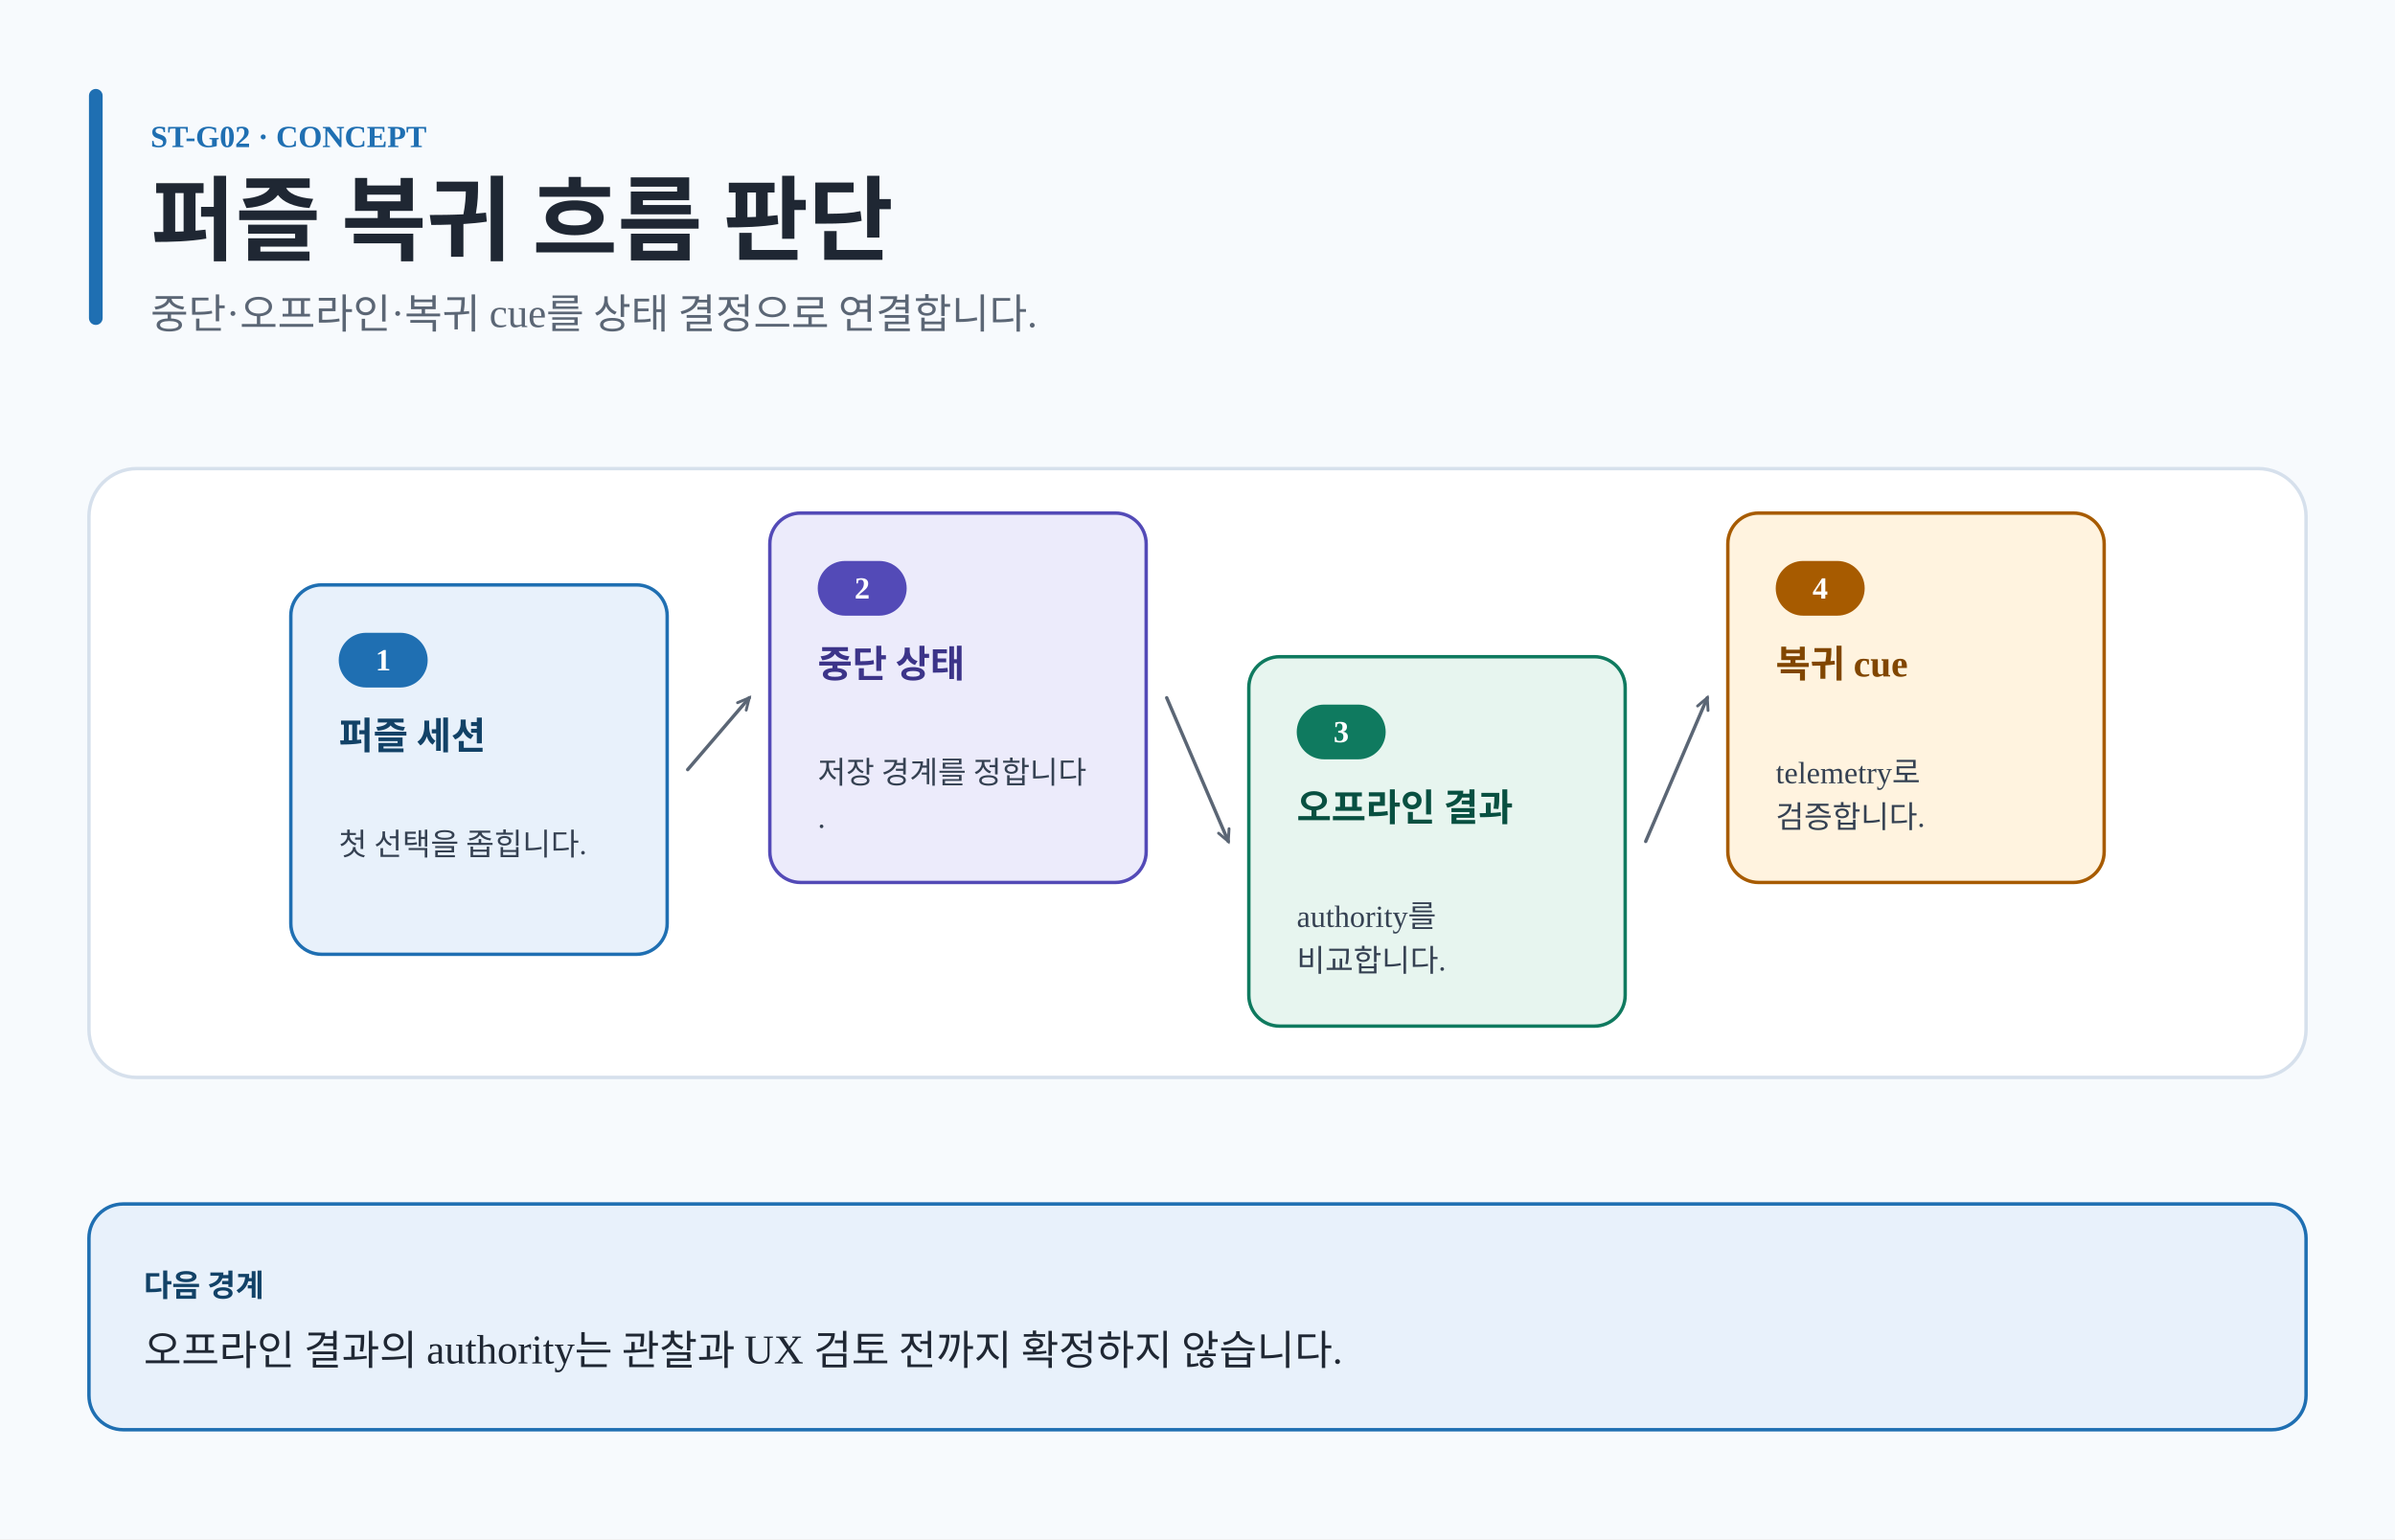
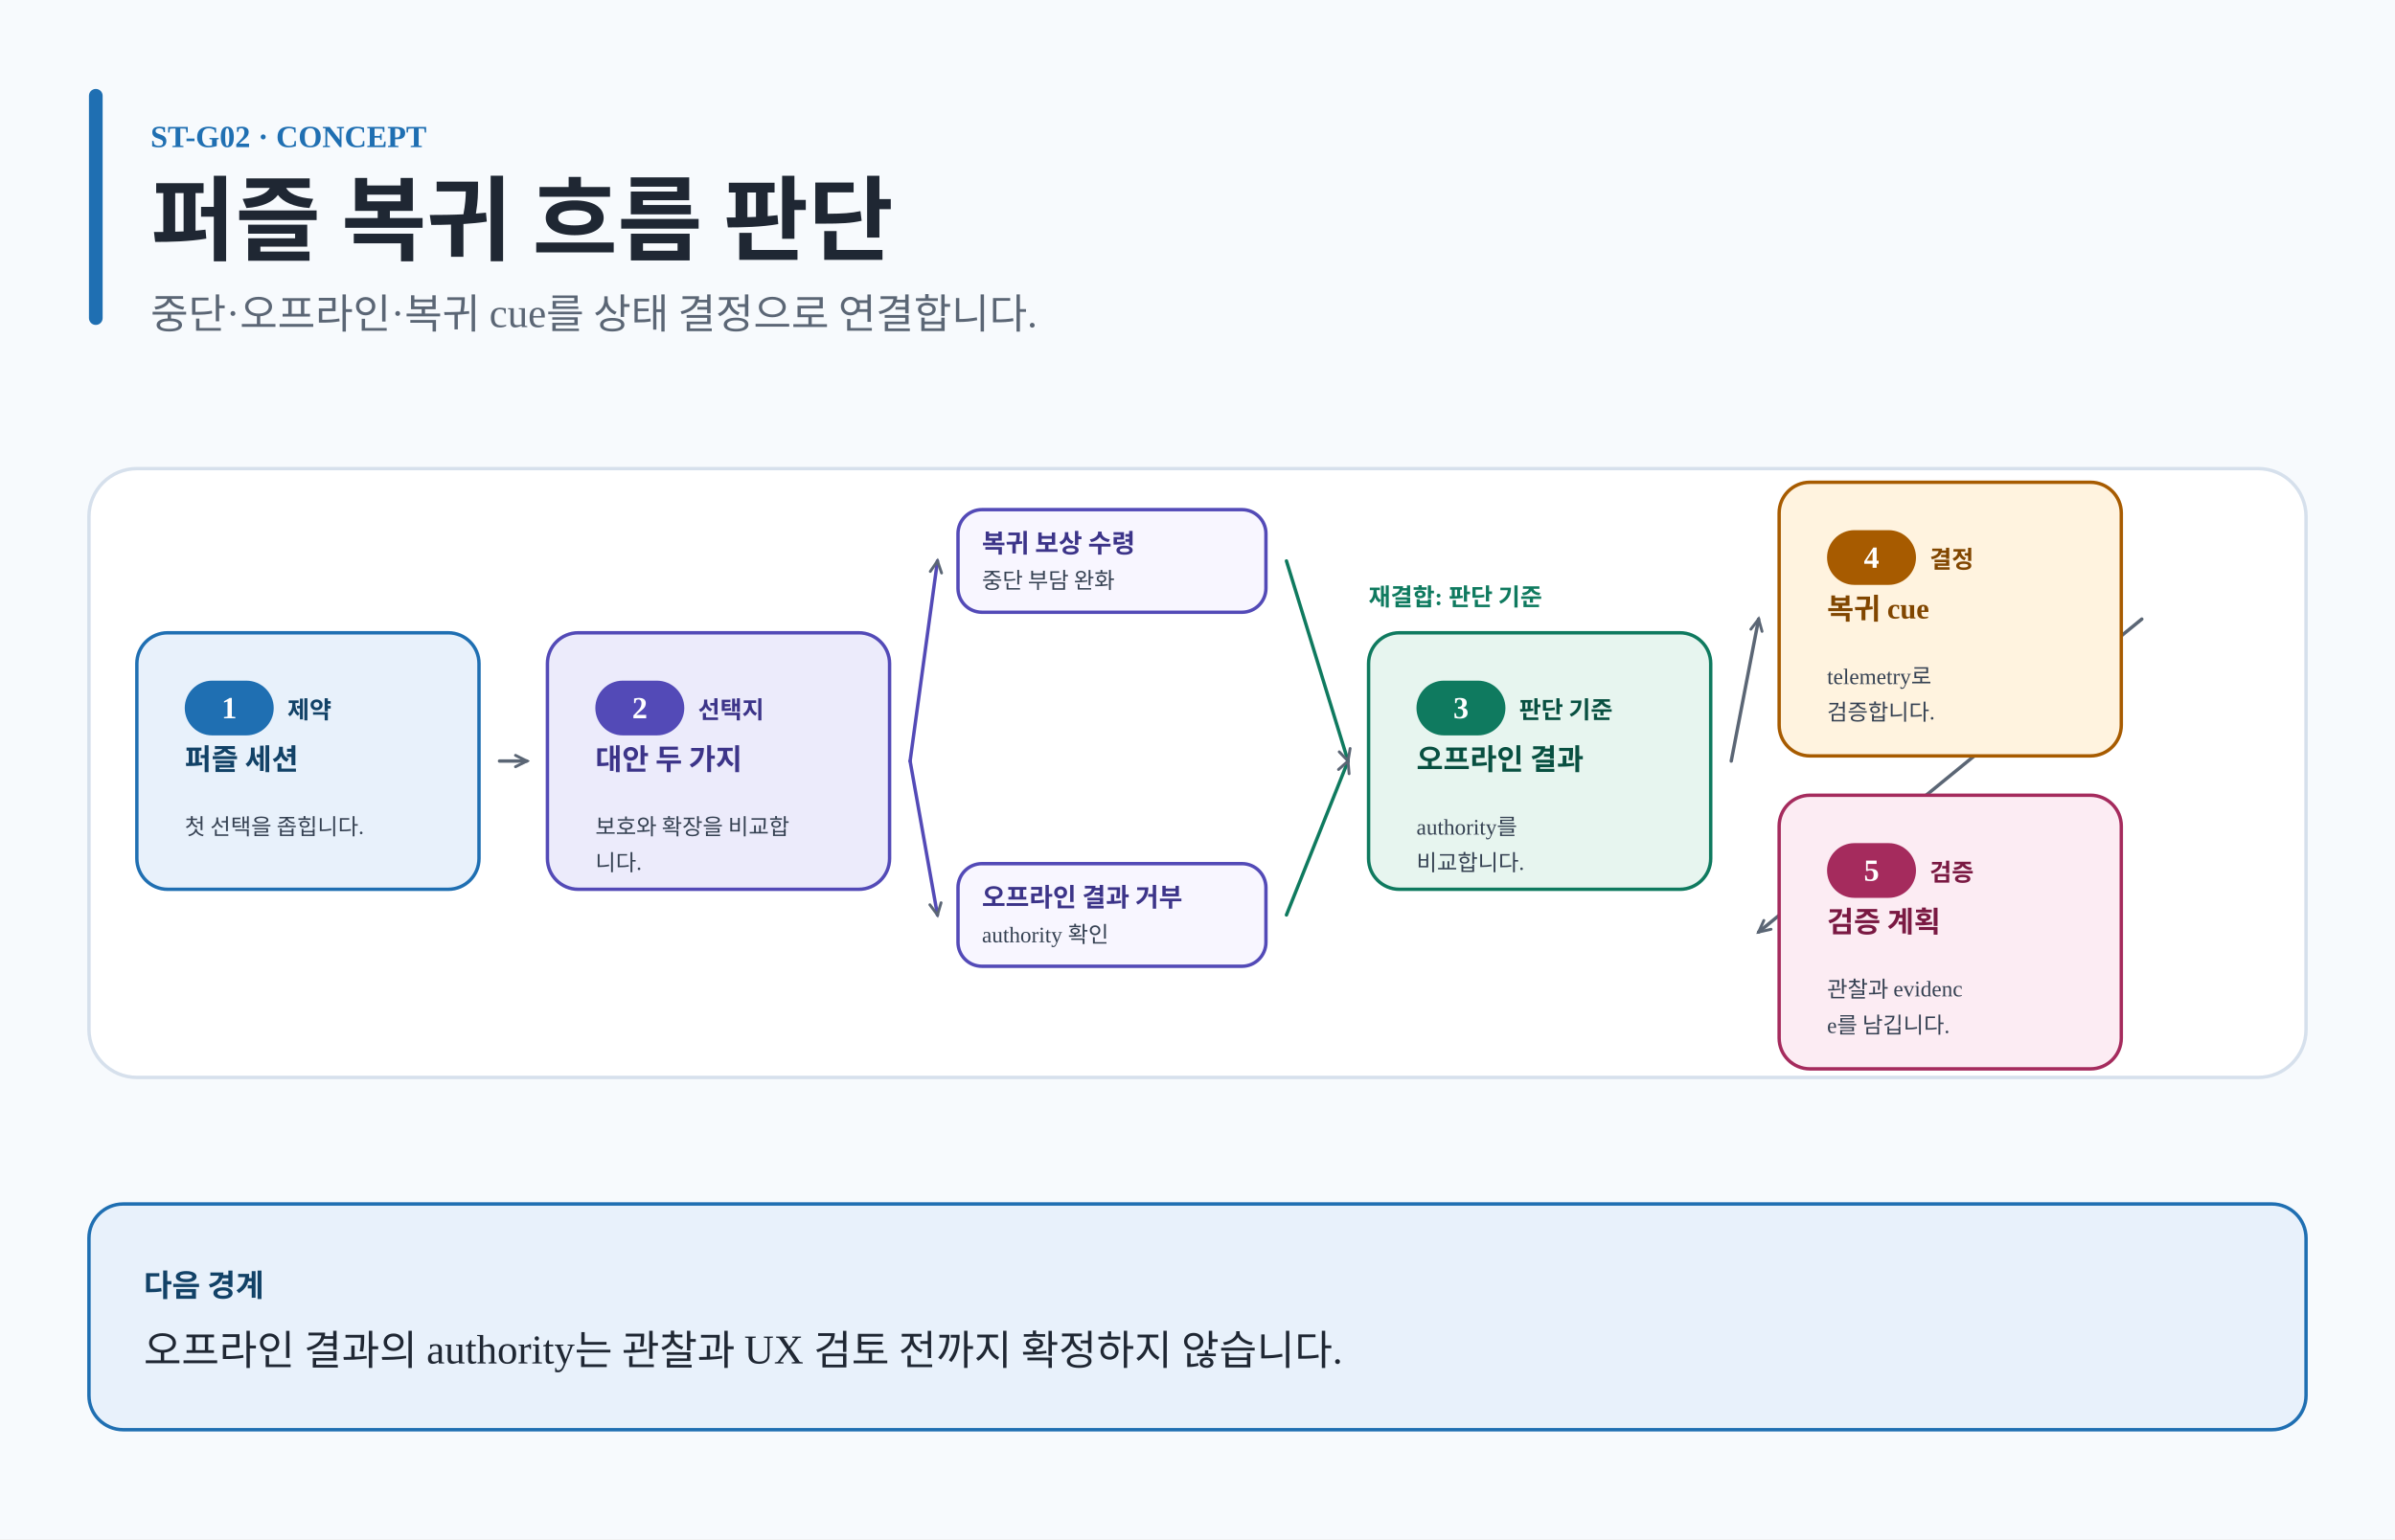
<svg xmlns="http://www.w3.org/2000/svg" viewBox="0 0 1400 900" width="1400" height="900" role="img" aria-label="캐주얼 퍼즐 방치형 콘셉트의 세션 루프와 복귀 흐름">
  <defs>
    <marker id="open-arrow" viewBox="0 0 12 12" refX="10" refY="6" markerWidth="10" markerHeight="10" markerUnits="userSpaceOnUse" orient="auto">
      <path d="M 2 2 L 10 6 L 2 10" fill="none" stroke="#5B6675" stroke-width="2" stroke-linecap="round" />
    </marker>
  </defs>
  <rect width="1400" height="900" fill="#F7FAFD" />
  <rect x="52" y="52" width="8" height="138" rx="4" fill="#1F6FB2" />
  <text x="88" y="86" fill="#1F6FB2" font-size="18" font-weight="700">ST-G02 · CONCEPT</text>
  <text x="88" y="148" fill="#1F2733" font-size="54" font-weight="700">퍼즐 복귀 흐름 판단</text>
  <text x="88" y="192" fill="#5B6675" font-size="24">중단·오프라인·복귀 cue를 상태 결정으로 연결합니다.</text>
  <rect x="52" y="274" width="1296" height="356" rx="28" fill="#FFFFFF" stroke="#D6E0EC" stroke-width="2" />
-   <path d="M 402 450 L 438 408" fill="none" stroke="#5B6675" stroke-width="2" stroke-linecap="round" marker-end="url(#open-arrow)" />
-   <path d="M 682 408 L 718 492" fill="none" stroke="#5B6675" stroke-width="2" stroke-linecap="round" marker-end="url(#open-arrow)" />
-   <path d="M 962 492 L 998 408" fill="none" stroke="#5B6675" stroke-width="2" stroke-linecap="round" marker-end="url(#open-arrow)" />
+   <path d="M 292 445 L 308 445" fill="none" stroke="#5B6675" stroke-width="2" stroke-linecap="round" marker-end="url(#open-arrow)" />
+   <path d="M 1012 445 L 1028 362" fill="none" stroke="#5B6675" stroke-width="2" stroke-linecap="round" marker-end="url(#open-arrow)" />
+   <path d="M 1252 362 L 1028 545" fill="none" stroke="#5B6675" stroke-width="2" stroke-linecap="round" marker-end="url(#open-arrow)" />
+   <path class="decision-branch" d="M 532 445 L 548 328" fill="none" stroke="#534AB7" stroke-width="2" stroke-linecap="round" marker-end="url(#open-arrow)" />
+   <g class="decision-branch" aria-label="선택지 1: 복귀 보상 수령">
+     <rect x="560" y="298" width="180" height="60" rx="14" fill="#F8F6FF" stroke="#534AB7" stroke-width="2" />
+     <text x="574" y="323" fill="#3C3489" font-size="15" font-weight="700">복귀 보상 수령</text>
+     <text x="574" y="344" fill="#354152" font-size="13">중단 부담 완화</text>
+   </g>
+   <path class="decision-branch" d="M 752 328 L 788 445" fill="none" stroke="#0F7A5F" stroke-width="2" stroke-linecap="round" marker-end="url(#open-arrow)" />
+   <path class="decision-branch" d="M 532 445 L 548 535" fill="none" stroke="#534AB7" stroke-width="2" stroke-linecap="round" marker-end="url(#open-arrow)" />
+   <g class="decision-branch" aria-label="선택지 2: 오프라인 결과 거부">
+     <rect x="560" y="505" width="180" height="60" rx="14" fill="#F8F6FF" stroke="#534AB7" stroke-width="2" />
+     <text x="574" y="530" fill="#3C3489" font-size="15" font-weight="700">오프라인 결과 거부</text>
+     <text x="574" y="551" fill="#354152" font-size="13">authority 확인</text>
+   </g>
+   <path class="decision-branch" d="M 752 535 L 788 445" fill="none" stroke="#0F7A5F" stroke-width="2" stroke-linecap="round" marker-end="url(#open-arrow)" />
+   <text x="800" y="354" fill="#0F7A5F" font-size="14" font-weight="700">재결합: 판단 기준</text>
  <g aria-label="읽기 순서 1: 퍼즐 세션">
-     <rect x="170" y="342" width="220" height="216" rx="18" fill="#E8F1FB" stroke="#1F6FB2" stroke-width="2" />
-     <rect x="198" y="370" width="52" height="32" rx="16" fill="#1F6FB2" />
-     <text x="224" y="392" text-anchor="middle" fill="#FFFFFF" font-size="18" font-weight="700">1</text>
-     <text x="198" y="438" fill="#124267" font-size="22" font-weight="700">퍼즐 세션</text>
-     <text x="198" y="500" fill="#354152" font-size="18" font-weight="400">첫 선택을 좁힙니다.</text>
+     <rect x="80" y="370" width="200" height="150" rx="18" fill="#E8F1FB" stroke="#1F6FB2" stroke-width="2" />
+     <rect x="108" y="398" width="52" height="32" rx="16" fill="#1F6FB2" />
+     <text x="134" y="420" text-anchor="middle" fill="#FFFFFF" font-size="18" font-weight="700">1</text>
+     <text x="168" y="420" fill="#124267" font-size="14" font-weight="700">제약</text>
+     <text x="108" y="450" fill="#124267" font-size="17" font-weight="700">퍼즐 세션</text>
+     <text x="108" y="488" fill="#354152" font-size="13" font-weight="400">첫 선택을 좁힙니다.</text>
  </g>
-   <g aria-label="읽기 순서 2: 중단 상태">
-     <rect x="450" y="300" width="220" height="216" rx="18" fill="#ECEBFB" stroke="#534AB7" stroke-width="2" />
-     <rect x="478" y="328" width="52" height="32" rx="16" fill="#534AB7" />
-     <text x="504" y="350" text-anchor="middle" fill="#FFFFFF" font-size="18" font-weight="700">2</text>
-     <text x="478" y="396" fill="#3C3489" font-size="22" font-weight="700">중단 상태</text>
-     <text x="478" y="458" fill="#354152" font-size="18" font-weight="400">저장 경계를 정합니다</text>
-     <text x="478" y="484" fill="#354152" font-size="18" font-weight="400">.</text>
+   <g aria-label="읽기 순서 2: 대안 두 가지">
+     <rect x="320" y="370" width="200" height="150" rx="18" fill="#ECEBFB" stroke="#534AB7" stroke-width="2" />
+     <rect x="348" y="398" width="52" height="32" rx="16" fill="#534AB7" />
+     <text x="374" y="420" text-anchor="middle" fill="#FFFFFF" font-size="18" font-weight="700">2</text>
+     <text x="408" y="420" fill="#3C3489" font-size="14" font-weight="700">선택지</text>
+     <text x="348" y="450" fill="#3C3489" font-size="17" font-weight="700">대안 두 가지</text>
+     <text x="348" y="488" fill="#354152" font-size="13" font-weight="400">보호와 확장을 비교합</text>
+     <text x="348" y="509" fill="#354152" font-size="13" font-weight="400">니다.</text>
  </g>
  <g aria-label="읽기 순서 3: 오프라인 결과">
-     <rect x="730" y="384" width="220" height="216" rx="18" fill="#E7F5EF" stroke="#0F7A5F" stroke-width="2" />
-     <rect x="758" y="412" width="52" height="32" rx="16" fill="#0F7A5F" />
-     <text x="784" y="434" text-anchor="middle" fill="#FFFFFF" font-size="18" font-weight="700">3</text>
-     <text x="758" y="480" fill="#085041" font-size="22" font-weight="700">오프라인 결과</text>
-     <text x="758" y="542" fill="#354152" font-size="18" font-weight="400">authority를 </text>
-     <text x="758" y="568" fill="#354152" font-size="18" font-weight="400">비교합니다.</text>
+     <rect x="800" y="370" width="200" height="150" rx="18" fill="#E7F5EF" stroke="#0F7A5F" stroke-width="2" />
+     <rect x="828" y="398" width="52" height="32" rx="16" fill="#0F7A5F" />
+     <text x="854" y="420" text-anchor="middle" fill="#FFFFFF" font-size="18" font-weight="700">3</text>
+     <text x="888" y="420" fill="#085041" font-size="14" font-weight="700">판단 기준</text>
+     <text x="828" y="450" fill="#085041" font-size="17" font-weight="700">오프라인 결과</text>
+     <text x="828" y="488" fill="#354152" font-size="13" font-weight="400">authority를 </text>
+     <text x="828" y="509" fill="#354152" font-size="13" font-weight="400">비교합니다.</text>
  </g>
  <g aria-label="읽기 순서 4: 복귀 cue">
-     <rect x="1010" y="300" width="220" height="216" rx="18" fill="#FFF3DF" stroke="#A75B00" stroke-width="2" />
-     <rect x="1038" y="328" width="52" height="32" rx="16" fill="#A75B00" />
-     <text x="1064" y="350" text-anchor="middle" fill="#FFFFFF" font-size="18" font-weight="700">4</text>
-     <text x="1038" y="396" fill="#814600" font-size="22" font-weight="700">복귀 cue</text>
-     <text x="1038" y="458" fill="#354152" font-size="18" font-weight="400">telemetry로 </text>
-     <text x="1038" y="484" fill="#354152" font-size="18" font-weight="400">검증합니다.</text>
+     <rect x="1040" y="282" width="200" height="160" rx="18" fill="#FFF3DF" stroke="#A75B00" stroke-width="2" />
+     <rect x="1068" y="310" width="52" height="32" rx="16" fill="#A75B00" />
+     <text x="1094" y="332" text-anchor="middle" fill="#FFFFFF" font-size="18" font-weight="700">4</text>
+     <text x="1128" y="332" fill="#814600" font-size="14" font-weight="700">결정</text>
+     <text x="1068" y="362" fill="#814600" font-size="17" font-weight="700">복귀 cue</text>
+     <text x="1068" y="400" fill="#354152" font-size="13" font-weight="400">telemetry로 </text>
+     <text x="1068" y="421" fill="#354152" font-size="13" font-weight="400">검증합니다.</text>
+   </g>
+   <g aria-label="읽기 순서 5: 검증 계획">
+     <rect x="1040" y="465" width="200" height="160" rx="18" fill="#FCECF3" stroke="#A52B5D" stroke-width="2" />
+     <rect x="1068" y="493" width="52" height="32" rx="16" fill="#A52B5D" />
+     <text x="1094" y="515" text-anchor="middle" fill="#FFFFFF" font-size="18" font-weight="700">5</text>
+     <text x="1128" y="515" fill="#7A1942" font-size="14" font-weight="700">검증</text>
+     <text x="1068" y="545" fill="#7A1942" font-size="17" font-weight="700">검증 계획</text>
+     <text x="1068" y="583" fill="#354152" font-size="13" font-weight="400">관찰과 evidenc</text>
+     <text x="1068" y="604" fill="#354152" font-size="13" font-weight="400">e를 남깁니다.</text>
  </g>
  <rect x="52" y="704" width="1296" height="132" rx="20" fill="#E8F1FB" stroke="#1F6FB2" stroke-width="2" />
  <text x="84" y="758" fill="#124267" font-size="18" font-weight="700">다음 경계</text>
  <text x="84" y="798" fill="#1F2733" font-size="24">오프라인 결과의 authority는 관찰과 UX 검토 전까지 확정하지 않습니다.</text>
</svg>
